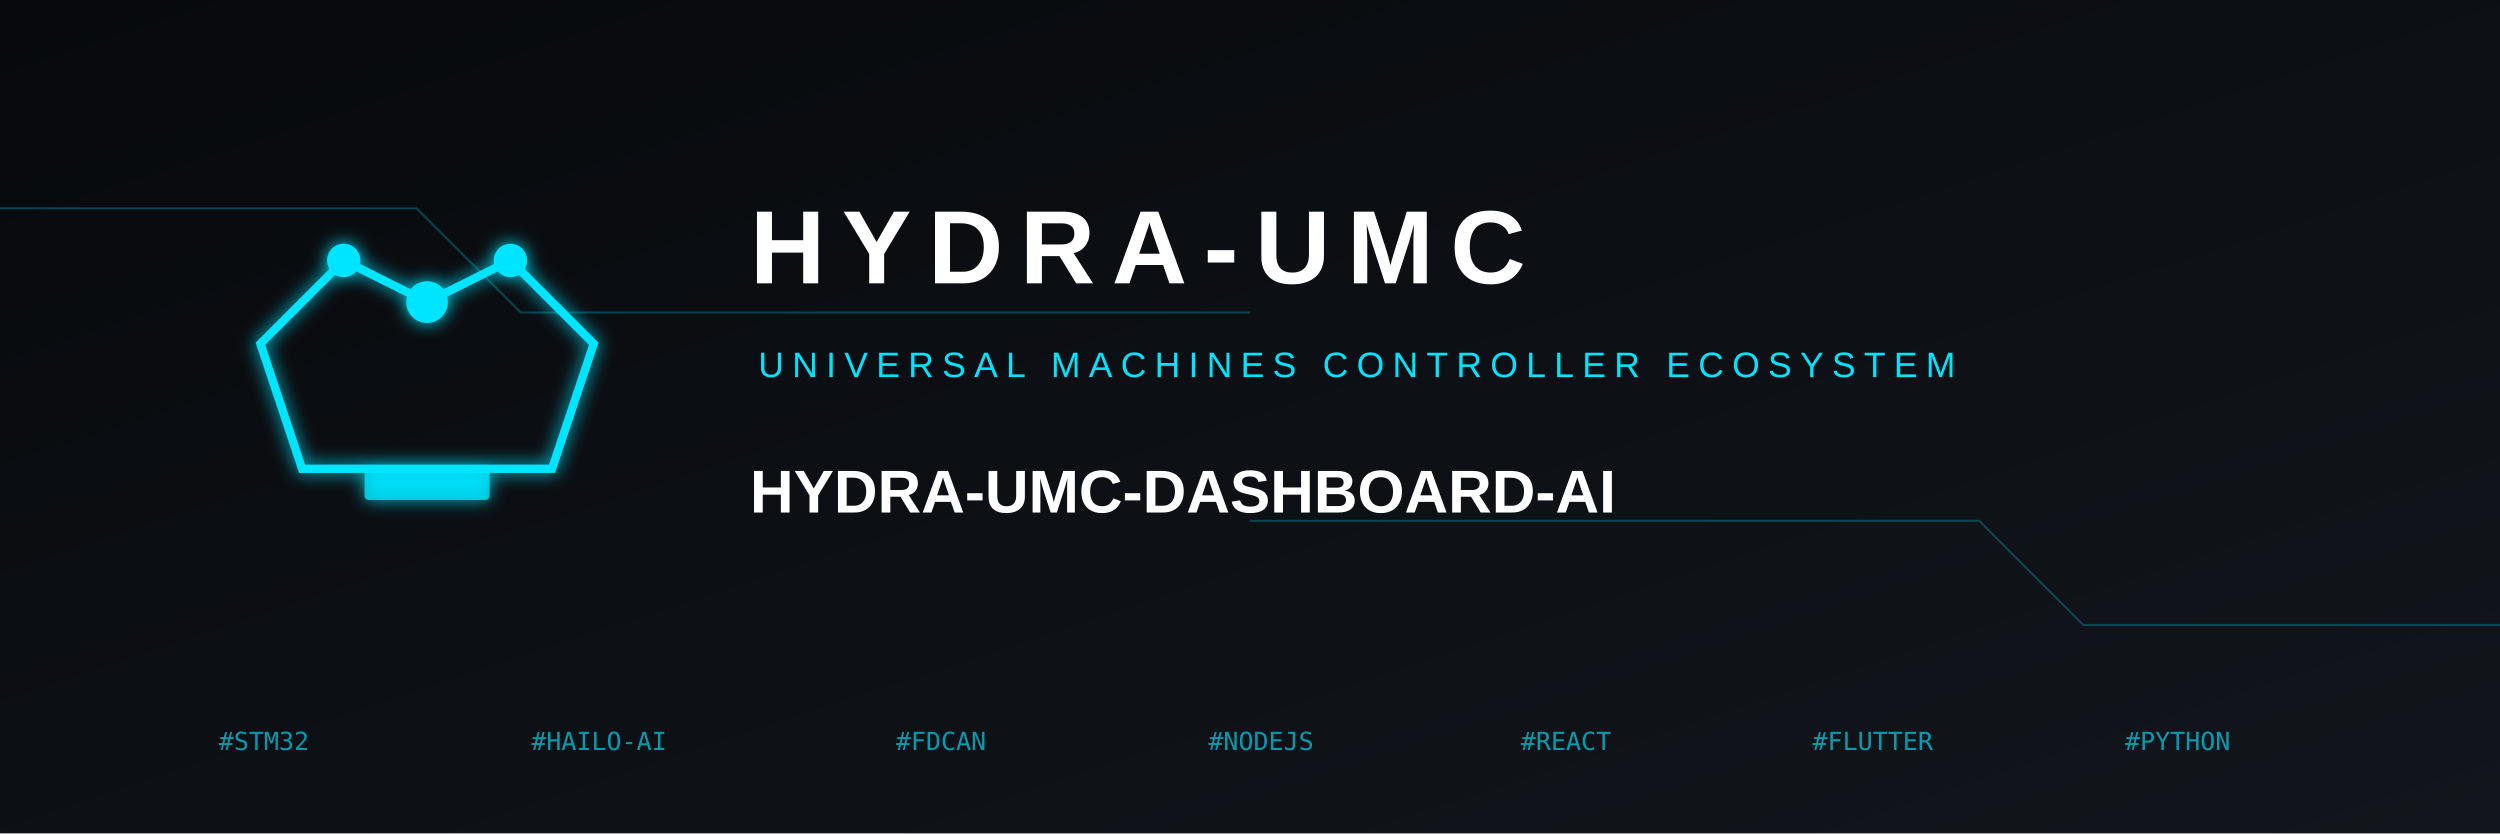
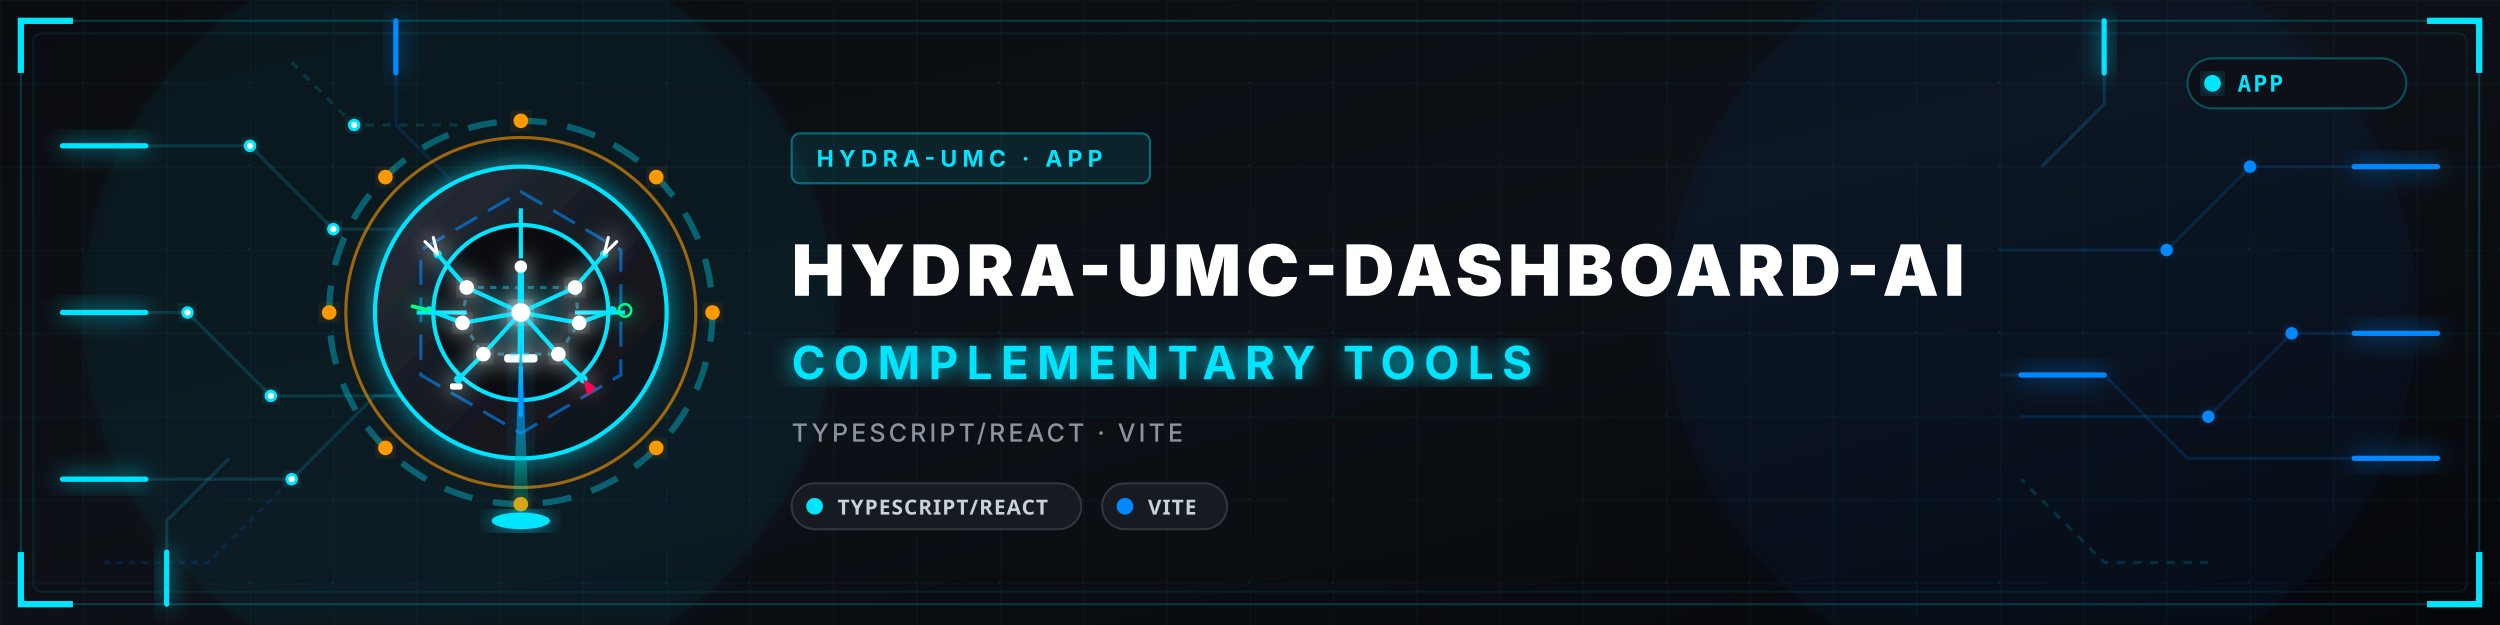
- <svg xmlns="http://www.w3.org/2000/svg" viewBox="0 0 1200 400" role="img" aria-labelledby="title desc">
+ <svg xmlns="http://www.w3.org/2000/svg" viewBox="0 0 1200 300" width="100%" height="100%">
  <defs>
-     <linearGradient id="bg" x1="0%" y1="0%" x2="100%" y2="100%">
-       <stop stop-color="#07090C" />
-       <stop offset="1" stop-color="#12161C" />
-     </linearGradient>
-     <filter id="g">
-       <feGaussianBlur stdDeviation="4" result="b" />
+     <linearGradient id="bgGlow" x1="0%" y1="0%" x2="100%" y2="100%">
+       <stop offset="0%" stop-color="#0A0C10" />
+       <stop offset="50%" stop-color="#0D1117" />
+       <stop offset="100%" stop-color="#05070A" />
+     </linearGradient>
+     <linearGradient id="cyanGlow" x1="0%" y1="0%" x2="100%" y2="0%">
+       <stop offset="0%" stop-color="#00E5FF" stop-opacity="0.8" />
+       <stop offset="100%" stop-color="#0088FF" stop-opacity="0.9" />
+     </linearGradient>
+     <linearGradient id="hydraCyanGlow" x1="0%" y1="0%" x2="100%" y2="100%">
+       <stop offset="0%" stop-color="#00F0FF" />
+       <stop offset="100%" stop-color="#0077FF" />
+     </linearGradient>
+     <linearGradient id="laserBeam" x1="0%" y1="0%" x2="0%" y2="100%">
+       <stop offset="0%" stop-color="#00E5FF" stop-opacity="1" />
+       <stop offset="40%" stop-color="#0088FF" stop-opacity="0.8" />
+       <stop offset="100%" stop-color="#00FF88" stop-opacity="0" />
+     </linearGradient>
+     <linearGradient id="metalGradient" x1="0%" y1="0%" x2="100%" y2="100%">
+       <stop offset="0%" stop-color="#2A303C" />
+       <stop offset="50%" stop-color="#161B22" />
+       <stop offset="100%" stop-color="#0D1117" />
+     </linearGradient>
+     <filter id="glowCyan" x="-20%" y="-20%" width="140%" height="140%">
+       <feGaussianBlur stdDeviation="5" result="blur" />
      <feMerge>
-         <feMergeNode in="b" />
+         <feMergeNode in="blur" />
        <feMergeNode in="SourceGraphic" />
      </feMerge>
    </filter>
+     <filter id="glowBlue" x="-20%" y="-20%" width="140%" height="140%">
+       <feGaussianBlur stdDeviation="6" result="blur" />
+       <feMerge>
+         <feMergeNode in="blur" />
+         <feMergeNode in="SourceGraphic" />
+       </feMerge>
+     </filter>
+     <filter id="glowBeam" x="-30%" y="-30%" width="160%" height="160%">
+       <feGaussianBlur stdDeviation="8" result="blur" />
+       <feMerge>
+         <feMergeNode in="blur" />
+         <feMergeNode in="SourceGraphic" />
+       </feMerge>
+     </filter>
+     <pattern id="cyberGrid" width="40" height="40" patternUnits="userSpaceOnUse">
+       <path d="M 40 0 L 0 0 0 40" fill="none" stroke="#00E5FF" stroke-opacity="0.04" stroke-width="1" />
+       <circle cx="40" cy="40" r="1" fill="#00E5FF" fill-opacity="0.1" />
+     </pattern>
+     <g id="pcbNode">
+       <circle cx="0" cy="0" r="3" fill="#00E5FF" filter="url(#glowCyan)" />
+       <circle cx="0" cy="0" r="1.5" fill="#FFFFFF" />
+     </g>
  </defs>
-   <rect width="1200" height="400" fill="url(#bg)" />
-   <g fill="none" stroke="#00E5FF" stroke-width="1" opacity=".25">
-     <path d="M0 100H200L250 150H600" />
-     <path d="M1200 300H1000L950 250H600" />
-   </g>
-   <g transform="translate(205 185)" filter="url(#g)">
-     <path d="M-60,40 -80,-20 -40,-60 0,-40 40,-60 80,-20 60,40Z" fill="none" stroke="#00E5FF" stroke-width="4" />
-     <circle cy="-40" r="10" fill="#00E5FF" />
-     <circle cx="-40" cy="-60" r="8" fill="#00E5FF" />
-     <circle cx="40" cy="-60" r="8" fill="#00E5FF" />
-     <rect x="-30" y="40" width="60" height="15" rx="2" fill="#00E5FF" opacity=".8" />
-   </g>
-   <text x="360" y="136" font-family="Arial,sans-serif" font-size="50" font-weight="bold" fill="#FFF" letter-spacing="8">HYDRA-UMC</text>
-   <text x="364" y="181" font-family="Arial,sans-serif" font-size="17" fill="#00E5FF" letter-spacing="4">UNIVERSAL MACHINES CONTROLLER ECOSYSTEM</text>
-   <text x="360" y="246" font-family="Arial,sans-serif" font-size="29" font-weight="bold" fill="#FFF">HYDRA-UMC-DASHBOARD-AI</text>
-   <g font-family="monospace" font-size="12" fill="#00E5FF" opacity=".65">
-     <text x="105" y="360">#STM32</text>
-     <text x="255" y="360">#HAILO-AI</text>
-     <text x="430" y="360">#FDCAN</text>
-     <text x="580" y="360">#NODEJS</text>
-     <text x="730" y="360">#REACT</text>
-     <text x="870" y="360">#FLUTTER</text>
-     <text x="1020" y="360">#PYTHON</text>
+   <rect width="1200" height="300" fill="url(#bgGlow)" />
+   <rect width="1200" height="300" fill="url(#cyberGrid)" />
+   <circle cx="220" cy="150" r="180" fill="#00E5FF" fill-opacity="0.03" filter="url(#glowCyan)">
+     <animate attributeName="fill-opacity" values="0.02;0.05;0.02" dur="6s" repeatCount="indefinite" />
+   </circle>
+   <circle cx="980" cy="150" r="180" fill="#0077FF" fill-opacity="0.03" filter="url(#glowBlue)">
+     <animate attributeName="fill-opacity" values="0.02;0.05;0.02" dur="6s" repeatCount="indefinite" />
+   </circle>
+   <rect x="10" y="10" width="1180" height="280" fill="none" stroke="#00E5FF" stroke-opacity="0.2" stroke-width="1" rx="6" />
+   <rect x="16" y="16" width="1168" height="268" fill="none" stroke="#00E5FF" stroke-opacity="0.08" stroke-width="1" rx="4" />
+   <path d="M 10 35 L 10 10 L 35 10" fill="none" stroke="#00E5FF" stroke-width="3">
+     <animate attributeName="stroke-opacity" values="0.6;1;0.6" dur="3s" repeatCount="indefinite" />
+   </path>
+   <path d="M 1190 35 L 1190 10 L 1165 10" fill="none" stroke="#00E5FF" stroke-width="3">
+     <animate attributeName="stroke-opacity" values="0.6;1;0.6" dur="3s" repeatCount="indefinite" />
+   </path>
+   <path d="M 10 265 L 10 290 L 35 290" fill="none" stroke="#00E5FF" stroke-width="3">
+     <animate attributeName="stroke-opacity" values="0.6;1;0.6" dur="3s" repeatCount="indefinite" />
+   </path>
+   <path d="M 1190 265 L 1190 290 L 1165 290" fill="none" stroke="#00E5FF" stroke-width="3">
+     <animate attributeName="stroke-opacity" values="0.6;1;0.6" dur="3s" repeatCount="indefinite" />
+   </path>
+   <g stroke="#00E5FF" stroke-opacity="0.15" stroke-width="1.5" fill="none">
+     <path d="M 30 70 L 120 70 L 160 110 L 240 110" />
+     <path d="M 30 150 L 90 150 L 130 190 L 220 190" />
+     <path d="M 30 230 L 140 230 L 180 190 L 210 190" />
+     <path d="M 80 290 L 80 250 L 110 220" />
+     <path d="M 190 10 L 190 60 L 220 90" stroke="#0077FF" stroke-opacity="0.15" />
+     <path d="M 140 30 L 170 60 L 220 60" stroke-dasharray="4,4" />
+     <path d="M 50 270 L 100 270 L 140 230" stroke="#0077FF" stroke-opacity="0.15" stroke-dasharray="3,3" />
+   </g>
+   <g fill="none" stroke-linecap="round" stroke-linejoin="round">
+     <path d="M 30 70 L 120 70 L 160 110 L 240 110" stroke="#00E5FF" stroke-width="2.5" stroke-dasharray="40, 240" filter="url(#glowCyan)">
+       <animate attributeName="stroke-dashoffset" values="280;0" dur="3s" repeatCount="indefinite" />
+     </path>
+     <path d="M 30 150 L 90 150 L 130 190 L 220 190" stroke="#00E5FF" stroke-width="2.5" stroke-dasharray="40, 220" filter="url(#glowCyan)">
+       <animate attributeName="stroke-dashoffset" values="260;0" dur="3.5s" repeatCount="indefinite" />
+     </path>
+     <path d="M 30 230 L 140 230 L 180 190 L 210 190" stroke="#00E5FF" stroke-width="2.5" stroke-dasharray="40, 230" filter="url(#glowCyan)">
+       <animate attributeName="stroke-dashoffset" values="270;0" dur="3.2s" repeatCount="indefinite" />
+     </path>
+     <path d="M 80 290 L 80 250 L 110 220" stroke="#00E5FF" stroke-width="2.5" stroke-dasharray="25, 100" filter="url(#glowCyan)">
+       <animate attributeName="stroke-dashoffset" values="125;0" dur="2.5s" repeatCount="indefinite" />
+     </path>
+     <path d="M 190 10 L 190 60 L 220 90" stroke="#0088FF" stroke-width="2.5" stroke-dasharray="25, 90" filter="url(#glowBlue)">
+       <animate attributeName="stroke-dashoffset" values="115;0" dur="2.8s" repeatCount="indefinite" />
+     </path>
+   </g>
+   <use href="#pcbNode" x="120" y="70" />
+   <use href="#pcbNode" x="160" y="110" />
+   <use href="#pcbNode" x="90" y="150" />
+   <use href="#pcbNode" x="130" y="190" />
+   <use href="#pcbNode" x="140" y="230" />
+   <use href="#pcbNode" x="170" y="60" />
+   <g stroke="#0088FF" stroke-opacity="0.15" stroke-width="1.5" fill="none">
+     <path d="M 1170 80 L 1080 80 L 1040 120 L 960 120" />
+     <path d="M 1170 160 L 1100 160 L 1060 200 L 970 200" />
+     <path d="M 1170 220 L 1050 220 L 1010 180 M 1010 180 L 960 180" />
+     <path d="M 1010 10 L 1010 50 L 980 80" stroke="#00E5FF" stroke-opacity="0.15" />
+     <path d="M 1060 270 L 1010 270 L 970 230" stroke="#00E5FF" stroke-opacity="0.15" stroke-dasharray="4,4" />
+   </g>
+   <g fill="none" stroke-linecap="round" stroke-linejoin="round">
+     <path d="M 1170 80 L 1080 80 L 1040 120 L 960 120" stroke="#0088FF" stroke-width="2.5" stroke-dasharray="40, 230" filter="url(#glowBlue)">
+       <animate attributeName="stroke-dashoffset" values="0;270" dur="3.5s" repeatCount="indefinite" />
+     </path>
+     <path d="M 1170 160 L 1100 160 L 1060 200 L 970 200" stroke="#0088FF" stroke-width="2.5" stroke-dasharray="40, 240" filter="url(#glowBlue)">
+       <animate attributeName="stroke-dashoffset" values="0;280" dur="3.8s" repeatCount="indefinite" />
+     </path>
+     <path d="M 1170 220 L 1050 220 L 1010 180 M 1010 180 L 960 180" stroke="#0088FF" stroke-width="2.5" stroke-dasharray="40, 250" filter="url(#glowBlue)">
+       <animate attributeName="stroke-dashoffset" values="0;290" dur="4s" repeatCount="indefinite" />
+     </path>
+     <path d="M 1010 10 L 1010 50 L 980 80" stroke="#00E5FF" stroke-width="2.5" stroke-dasharray="25, 95" filter="url(#glowCyan)">
+       <animate attributeName="stroke-dashoffset" values="0;120" dur="2.6s" repeatCount="indefinite" />
+     </path>
+   </g>
+   <circle cx="1080" cy="80" r="3" fill="#0088FF" filter="url(#glowBlue)" />
+   <circle cx="1040" cy="120" r="3" fill="#0088FF" filter="url(#glowBlue)" />
+   <circle cx="1100" cy="160" r="3" fill="#0088FF" filter="url(#glowBlue)" />
+   <circle cx="1060" cy="200" r="3" fill="#0088FF" filter="url(#glowBlue)" />
+   <g transform="translate(250, 150)">
+     <g>
+       <circle cx="0" cy="0" r="92" fill="none" stroke="#00E5FF" stroke-opacity="0.35" stroke-width="3" stroke-dasharray="14,10" />
+       <circle cx="0" cy="0" r="84" fill="none" stroke="#FF9900" stroke-opacity="0.6" stroke-width="1.5" />
+       <circle cx="92" cy="0" r="3.5" fill="#FF9900" filter="url(#glowBlue)" />
+       <circle cx="65" cy="65" r="3.5" fill="#FF9900" filter="url(#glowBlue)" />
+       <circle cx="0" cy="92" r="3.5" fill="#FF9900" filter="url(#glowBlue)" />
+       <circle cx="-65" cy="65" r="3.5" fill="#FF9900" filter="url(#glowBlue)" />
+       <circle cx="-92" cy="0" r="3.5" fill="#FF9900" filter="url(#glowBlue)" />
+       <circle cx="-65" cy="-65" r="3.5" fill="#FF9900" filter="url(#glowBlue)" />
+       <circle cx="0" cy="-92" r="3.5" fill="#FF9900" filter="url(#glowBlue)" />
+       <circle cx="65" cy="-65" r="3.5" fill="#FF9900" filter="url(#glowBlue)" />
+       <animateTransform attributeName="transform" type="rotate" from="0 0 0" to="360 0 0" dur="25s" repeatCount="indefinite" />
+     </g>
+     <circle cx="0" cy="0" r="70" fill="url(#metalGradient)" stroke="#00E5FF" stroke-width="2" filter="url(#glowCyan)" />
+     <g>
+       <polygon points="0,-58 48,-30 48,30 0,58 -48,30 -48,-30" fill="none" stroke="#0088FF" stroke-width="1.5" stroke-dasharray="12,6" opacity="0.6" />
+       <animateTransform attributeName="transform" type="rotate" from="360 0 0" to="0 0 0" dur="18s" repeatCount="indefinite" />
+     </g>
+     <circle cx="0" cy="0" r="42" fill="#0A0C10" stroke="#00E5FF" stroke-width="2" />
+     <line x1="-50" y1="0" x2="-26" y2="0" stroke="#00E5FF" stroke-width="2" />
+     <line x1="26" y1="0" x2="50" y2="0" stroke="#00E5FF" stroke-width="2" />
+     <line x1="0" y1="-50" x2="0" y2="-26" stroke="#00E5FF" stroke-width="2" />
+     <line x1="0" y1="26" x2="0" y2="50" stroke="#00E5FF" stroke-width="2" />
+     <g id="hydra8ArmSystem" filter="url(#glowCyan)">
+       <line x1="0" y1="0" x2="0" y2="22" stroke="#00E5FF" stroke-width="3" stroke-linecap="round" />
+       <rect x="-8" y="20" width="16" height="4" rx="1.5" fill="#FFFFFF" />
+       <line x1="0" y1="0" x2="0" y2="-22" stroke="#00E5FF" stroke-width="3" stroke-linecap="round" />
+       <circle cx="0" cy="-22" r="3" fill="#FFFFFF" />
+       <path d="M -26 -12 L -28 5 L -18 20 L 18 20 L 28 5 L 26 -12 Z" fill="none" stroke="#00E5FF" stroke-width="1.5" stroke-dasharray="3,3" opacity="0.4" />
+       <path d="M 0 0 L -26 -12 M 0 0 L -28 5 M 0 0 L -18 20 M 0 0 L 18 20 M 0 0 L 28 5 M 0 0 L 26 -12" stroke="#00E5FF" stroke-width="2" stroke-linecap="round" />
+       <g transform="translate(-26, -12)">
+         <g>
+           <animateTransform attributeName="transform" type="rotate" values="-25;15;-25" dur="3.4s" repeatCount="indefinite" />
+           <line x1="0" y1="0" x2="-14" y2="-16" stroke="#00E5FF" stroke-width="2" stroke-linecap="round" />
+           <circle cx="-14" cy="-16" r="2" fill="#00E5FF" />
+           <g transform="translate(-14, -16)">
+             <animateTransform attributeName="transform" type="rotate" values="30;-20;30" dur="3.4s" repeatCount="indefinite" />
+             <path d="M 0 0 L -6 -6 M 0 0 L -2 -8" stroke="#FFFFFF" stroke-width="1.5" stroke-linecap="round" />
+           </g>
+         </g>
+       </g>
+       <g transform="translate(-28, 5)">
+         <g>
+           <animateTransform attributeName="transform" type="rotate" values="-18;22;-18" dur="4.0s" repeatCount="indefinite" />
+           <line x1="0" y1="0" x2="-16" y2="-6" stroke="#00E5FF" stroke-width="2" stroke-linecap="round" />
+           <circle cx="-16" cy="-6" r="2" fill="#00E5FF" />
+           <g transform="translate(-16, -6)">
+             <animateTransform attributeName="transform" type="rotate" values="-25;25;-25" dur="4.0s" repeatCount="indefinite" />
+             <line x1="0" y1="0" x2="-8" y2="-2" stroke="#00FF88" stroke-width="1.8" stroke-linecap="round" />
+           </g>
+         </g>
+       </g>
+       <g transform="translate(-18, 20)">
+         <g>
+           <animateTransform attributeName="transform" type="rotate" values="-15;20;-15" dur="4.5s" repeatCount="indefinite" />
+           <line x1="0" y1="0" x2="-12" y2="12" stroke="#00E5FF" stroke-width="2" stroke-linecap="round" />
+           <circle cx="-12" cy="12" r="2" fill="#00E5FF" />
+           <g transform="translate(-12, 12)">
+             <animateTransform attributeName="transform" type="rotate" values="20;-15;20" dur="4.5s" repeatCount="indefinite" />
+             <rect x="-4" y="2" width="6" height="3" rx="1" fill="#FFFFFF" />
+           </g>
+         </g>
+       </g>
+       <g transform="translate(18, 20)">
+         <g>
+           <animateTransform attributeName="transform" type="rotate" values="15;-20;15" dur="4.2s" repeatCount="indefinite" />
+           <line x1="0" y1="0" x2="12" y2="12" stroke="#00E5FF" stroke-width="2" stroke-linecap="round" />
+           <circle cx="12" cy="12" r="2" fill="#00E5FF" />
+           <g transform="translate(12, 12)">
+             <animateTransform attributeName="transform" type="rotate" values="-20;15;-20" dur="4.2s" repeatCount="indefinite" />
+             <polygon points="0,0 6,4 2,8" fill="#FF0055" />
+           </g>
+         </g>
+       </g>
+       <g transform="translate(28, 5)">
+         <g>
+           <animateTransform attributeName="transform" type="rotate" values="22;-18;22" dur="3.8s" repeatCount="indefinite" />
+           <line x1="0" y1="0" x2="16" y2="-6" stroke="#00E5FF" stroke-width="2" stroke-linecap="round" />
+           <circle cx="16" cy="-6" r="2" fill="#00E5FF" />
+           <g transform="translate(16, -6)">
+             <animateTransform attributeName="transform" type="rotate" values="20;-20;20" dur="3.8s" repeatCount="indefinite" />
+             <circle cx="6" cy="0" r="3" fill="none" stroke="#00FF88" stroke-width="1.2" />
+           </g>
+         </g>
+       </g>
+       <g transform="translate(26, -12)">
+         <g>
+           <animateTransform attributeName="transform" type="rotate" values="25;-15;25" dur="3.2s" repeatCount="indefinite" />
+           <line x1="0" y1="0" x2="14" y2="-16" stroke="#00E5FF" stroke-width="2" stroke-linecap="round" />
+           <circle cx="14" cy="-16" r="2" fill="#00E5FF" />
+           <g transform="translate(14, -16)">
+             <animateTransform attributeName="transform" type="rotate" values="-30;20;-30" dur="3.2s" repeatCount="indefinite" />
+             <path d="M 0 0 L 6 -6 M 0 0 L 2 -8" stroke="#FFFFFF" stroke-width="1.5" stroke-linecap="round" />
+           </g>
+         </g>
+       </g>
+       <circle cx="0" cy="0" r="4.5" fill="#FFFFFF" filter="url(#glowCyan)" />
+       <circle cx="-26" cy="-12" r="3.5" fill="#FFFFFF" filter="url(#glowCyan)" />
+       <circle cx="-28" cy="5" r="3.5" fill="#FFFFFF" filter="url(#glowCyan)" />
+       <circle cx="-18" cy="20" r="3.5" fill="#FFFFFF" filter="url(#glowCyan)" />
+       <circle cx="18" cy="20" r="3.5" fill="#FFFFFF" filter="url(#glowCyan)" />
+       <circle cx="28" cy="5" r="3.5" fill="#FFFFFF" filter="url(#glowCyan)" />
+       <circle cx="26" cy="-12" r="3.5" fill="#FFFFFF" filter="url(#glowCyan)" />
+     </g>
+   </g>
+   <path d="M 250 157 L 246 250 L 254 250 Z" fill="url(#laserBeam)" filter="url(#glowBeam)">
+     <animate attributeName="opacity" values="0.3;1;0.3" dur="1.2s" repeatCount="indefinite" />
+   </path>
+   <ellipse cx="250" cy="250" rx="14" ry="4" fill="#00E5FF" filter="url(#glowCyan)">
+     <animate attributeName="rx" values="10;18;10" dur="1.2s" repeatCount="indefinite" />
+     <animate attributeName="opacity" values="0.4;1;0.4" dur="1.2s" repeatCount="indefinite" />
+   </ellipse>
+   <g transform="translate(380, 0)">
+     <g transform="translate(0, 82)">
+       <rect x="0" y="-18" width="172" height="24" rx="4" fill="#00E5FF" fill-opacity="0.1" stroke="#00E5FF" stroke-opacity="0.4" stroke-width="1">
+         <animate attributeName="stroke-opacity" values="0.3;0.8;0.3" dur="4s" repeatCount="indefinite" />
+       </rect>
+       <text x="12" y="-2" font-family="'Inter', 'Segoe UI', 'Roboto', sans-serif" font-weight="700" font-size="11" fill="#00E5FF" letter-spacing="2.5">HYDRA-UMC · APP</text>
+     </g>
+     <text x="0" y="142" font-family="'Inter', 'Segoe UI', 'Roboto', sans-serif" font-weight="900" font-size="34" fill="#FFFFFF" letter-spacing="2.5">HYDRA-UMC-DASHBOARD-AI</text>
+     <text x="0" y="182" font-family="'Inter', 'Segoe UI', 'Roboto', sans-serif" font-weight="700" font-size="22" fill="#00E5FF" letter-spacing="4" filter="url(#glowCyan)">COMPLEMENTARY TOOLS</text>
+     <text x="0" y="212" font-family="'Inter', 'Segoe UI', 'Roboto', sans-serif" font-weight="500" font-size="12" fill="#8B949E" letter-spacing="1.5">TYPESCRIPT/REACT · VITE</text>
+     <g transform="translate(0, 232)">
+       <rect x="0" y="0" width="139" height="22" rx="11" fill="#161B22" stroke="#30363D" stroke-width="1" />
+       <circle cx="11" cy="11" r="4" fill="#00E5FF">
+         <animate attributeName="opacity" values="0.5;1;0.5" dur="2.0s" repeatCount="indefinite" />
+       </circle>
+       <text x="22" y="15" font-family="sans-serif" font-weight="600" font-size="10" fill="#C9D1D9" letter-spacing="0.5">TYPESCRIPT/REACT</text>
+       <rect x="149" y="0" width="60" height="22" rx="11" fill="#161B22" stroke="#30363D" stroke-width="1" />
+       <circle cx="160" cy="11" r="4" fill="#0088FF">
+         <animate attributeName="opacity" values="0.5;1;0.5" dur="2.2s" repeatCount="indefinite" />
+       </circle>
+       <text x="171" y="15" font-family="sans-serif" font-weight="600" font-size="10" fill="#C9D1D9" letter-spacing="0.5">VITE</text>
+     </g>
+   </g>
+   <g transform="translate(1060, 42)">
+     <rect x="-10" y="-14" width="105" height="24" rx="12" fill="#0D1117" stroke="#00E5FF" stroke-opacity="0.3" stroke-width="1" />
+     <circle cx="2" cy="-2" r="4" fill="#00E5FF" filter="url(#glowCyan)">
+       <animate attributeName="opacity" values="0.3;1;0.3" dur="1.5s" repeatCount="indefinite" />
+     </circle>
+     <text x="14" y="2" font-family="monospace" font-weight="700" font-size="11" fill="#00E5FF" letter-spacing="1">APP</text>
  </g>
</svg>
